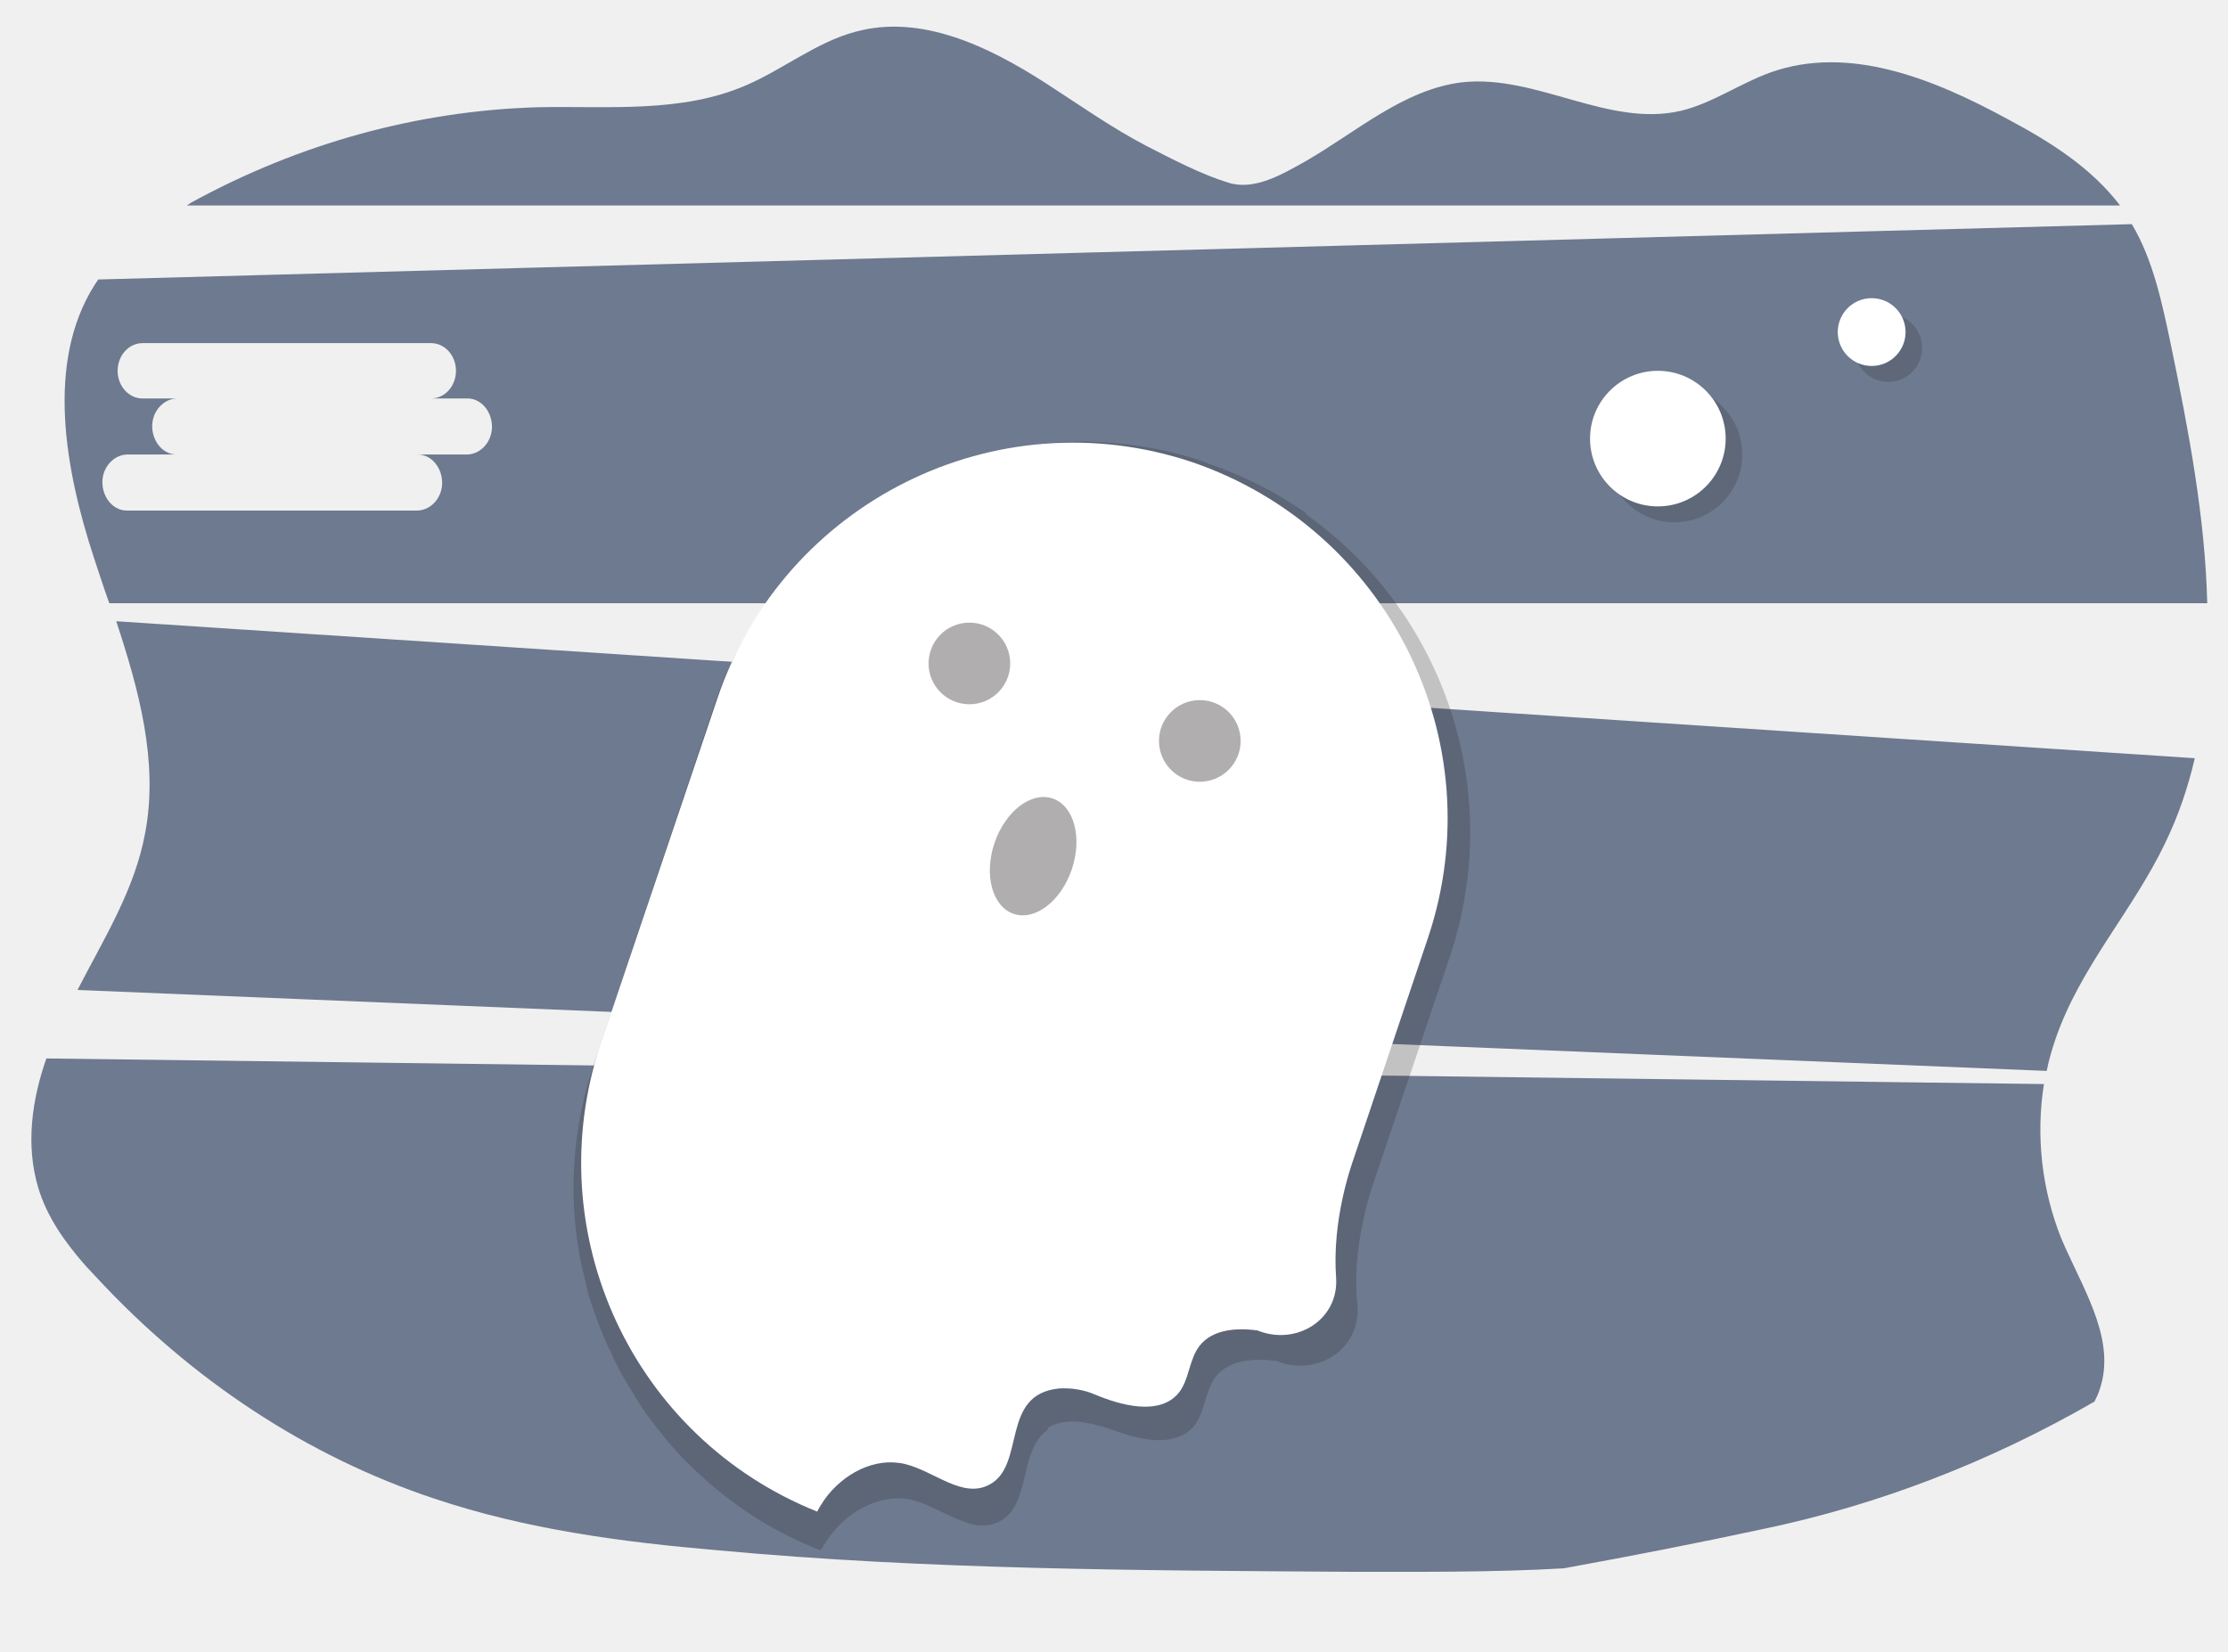
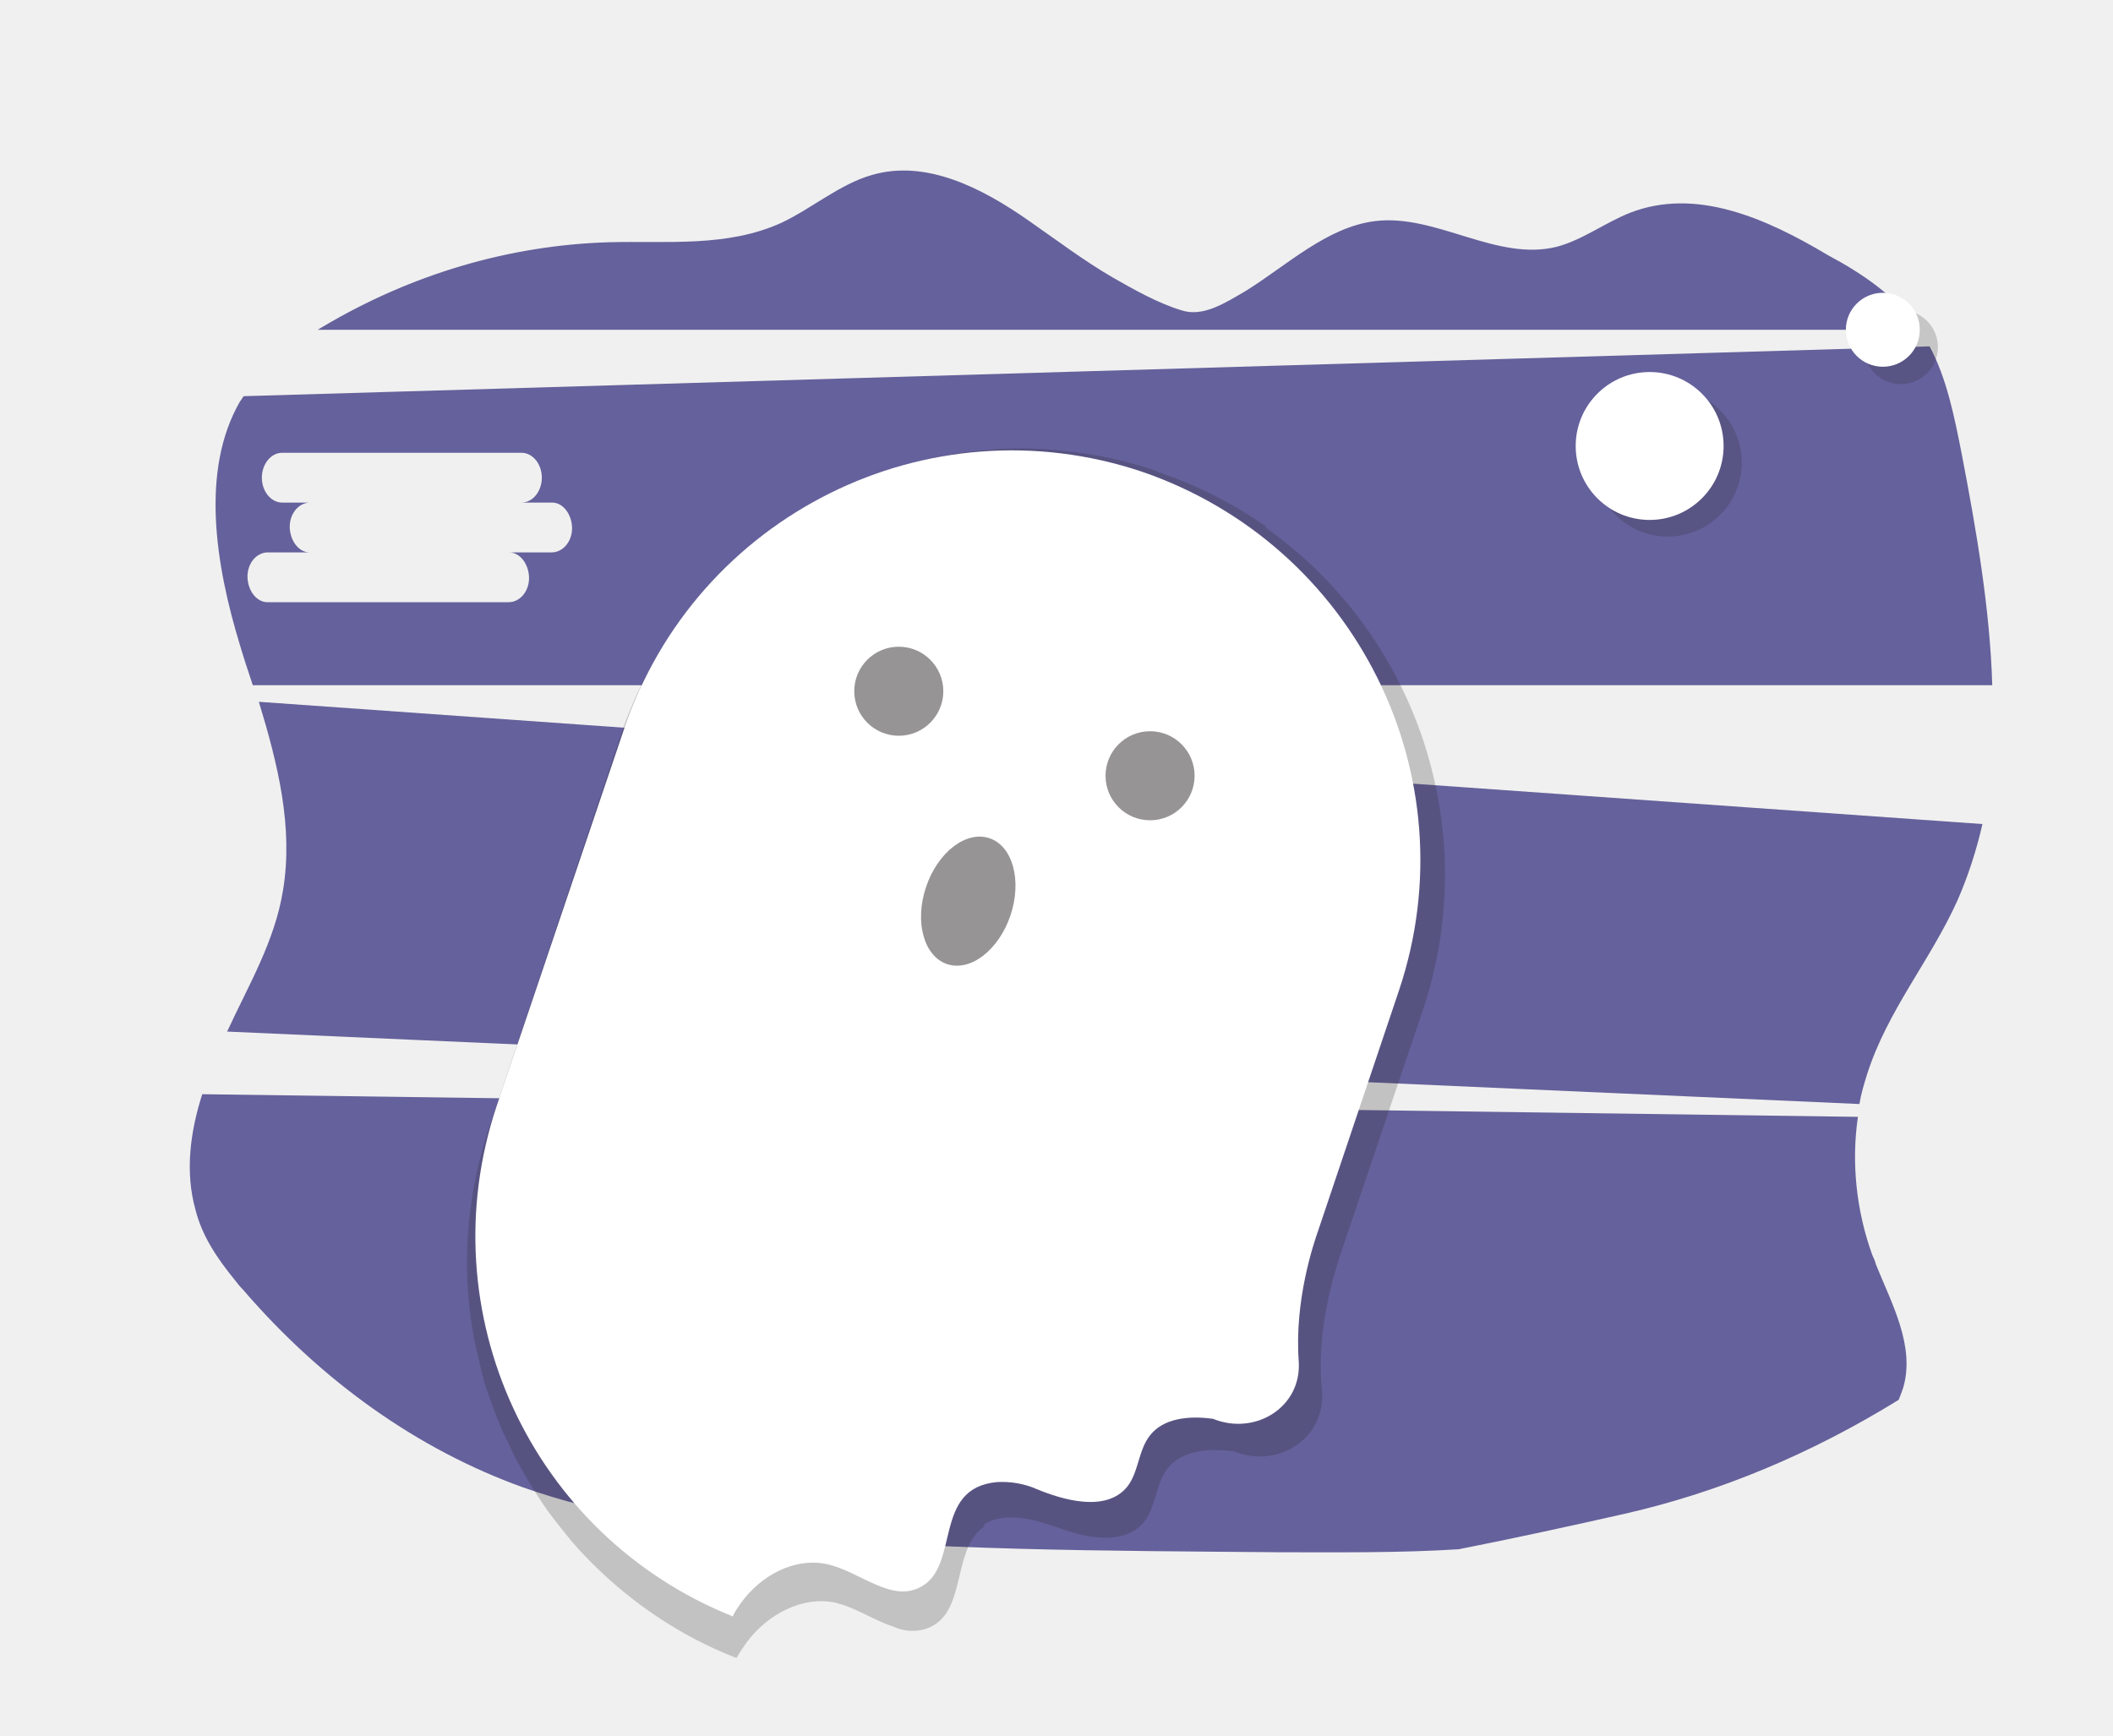
- <svg xmlns="http://www.w3.org/2000/svg" version="1.1" id="f698cf57-4f6b-4529-a39c-70592e247574" x="0px" y="0px" viewBox="0 0 322 238.7" style="enable-background:new 0 0 322 238.7;" xml:space="preserve">
+ <svg xmlns="http://www.w3.org/2000/svg" version="1.1" id="f698cf57-4f6b-4529-a39c-70592e247574" x="0px" y="0px" viewBox="0 0 280 230" style="enable-background:new 0 0 280 230;" xml:space="preserve">
  <style type="text/css">
	.st0{opacity:0.75;}
- 	.st1{fill:#425370;}
+ 	.st1{fill:#373280;}
	.st2{opacity:0.22;}
	.st3{fill:#231F20;}
	.st4{fill:#FFFFFF;}
- 	.st5{opacity:0.36;fill:#231F20;enable-background:new    ;}
+ 	.st5{opacity:0.48;fill:#231F20;enable-background:new    ;}
	.st6{opacity:0.2;fill:#231F20;enable-background:new    ;}
</style>
  <g class="st0">
-     <path class="st1" d="M303.5,200.7c-0.2,0.7-0.5,1.3-0.8,1.9c-15.1,8.7-31.1,14.9-47.8,18.4c-9.3,2-19,3.9-28.9,5.7l0,0   c-10.4,0.6-20.8,0.5-31.1,0.5c-30.4-0.2-60.8-0.3-91.1-3.1c-13.9-1.2-27.7-3-41.1-7.5c-18.3-6.1-35-17.1-48.8-32   c-0.5-0.5-1-1.1-1.5-1.6c-2.9-3.3-5.6-7-6.9-11.4C3.7,165.5,4.6,159,6.7,153l288.7,3.7c-1.2,7.5-0.3,15.3,2.5,22.3   c0.2,0.5,0.5,1.1,0.7,1.6C301.6,187.2,305.7,194,303.5,200.7z" />
-     <path class="st1" d="M306.4,29.7H27l0.6-0.4C43.3,20.7,60.4,16,77.8,15.5c10.1-0.2,20.7,0.9,30.1-3.2c5.3-2.3,10.1-6.2,15.7-7.7   c9.4-2.6,19.1,2,27.5,7.4c4.8,3.1,9.6,6.5,14.6,9.1c3.7,1.9,7.9,4.1,11.8,5.3c3.8,1.2,7.8-1.2,11.2-3.1   c7.3-4.2,14.2-10.4,22.6-11.4c10.7-1.2,21.2,6.6,31.7,4.1c4.5-1.1,8.4-3.9,12.8-5.5c11.4-4.1,23.7,0.9,34.5,6.8   C296.3,20.5,302.2,24.2,306.4,29.7z" />
-     <path class="st1" d="M16.8,89.8c3.3,10,6.1,20.3,4.2,30.5c-1.5,8.3-6,15.4-9.8,22.8l284.6,11.7c0.3-1.6,0.8-3.2,1.3-4.7   c3.6-10.4,11.1-18.4,15.8-28.2c1.9-3.9,3.3-8,4.3-12.3L16.8,89.8z" />
-     <path class="st1" d="M313.8,50.1c-1.3-6.2-2.6-12.5-5.7-17.7l-293.9,8c-0.2,0.3-0.4,0.6-0.6,0.9c-7,11.2-4.2,26.6,0,39.4   c0.7,2.1,1.4,4.3,2.2,6.5H319C318.7,74.8,316.3,62.2,313.8,50.1z M67.4,65.7h-7.2c2-0.1,3.6,1.7,3.7,3.9c0.1,2.2-1.5,4.1-3.5,4.2   c-0.1,0-0.1,0-0.2,0H18.5c-2,0.1-3.6-1.7-3.7-3.9c-0.1-2.2,1.5-4.1,3.5-4.2c0.1,0,0.1,0,0.2,0h7.2c-2,0.1-3.6-1.7-3.7-3.9   s1.5-4.1,3.5-4.2c0.1,0,0.1,0,0.2,0h-5.1c-2,0-3.6-1.8-3.6-4s1.6-4,3.6-4h41.7c2,0,3.6,1.8,3.6,4s-1.6,4-3.6,4h5.1   c2-0.1,3.6,1.7,3.7,3.9s-1.5,4.1-3.5,4.2C67.5,65.7,67.5,65.7,67.4,65.7L67.4,65.7z" />
+     <path class="st1" d="M252.2,183.9c-0.2,0.6-0.4,1.1-0.6,1.6c-11.5,7.1-23.6,12.2-36.3,15.1c-7.1,1.6-14.4,3.2-22,4.7l0,0   c-7.9,0.5-15.8,0.4-23.6,0.4c-23.1-0.2-46.2-0.2-69.2-2.5c-10.6-1-21-2.5-31.2-6.1c-13.9-5-26.6-14-37.1-26.2   c-0.4-0.4-0.8-0.9-1.1-1.3c-2.2-2.7-4.3-5.7-5.2-9.3c-1.4-5-0.7-10.3,0.9-15.3l219.4,3c-0.9,6.1-0.2,12.5,1.9,18.3   c0.2,0.4,0.4,0.9,0.5,1.3C250.7,172.8,253.8,178.4,252.2,183.9z" />
+     <path class="st1" d="M254.4,43.7H42.1l0.5-0.3c11.9-7.1,24.9-10.9,38.1-11.3c7.7-0.2,15.7,0.7,22.9-2.6c4-1.9,7.7-5.1,11.9-6.3   c7.1-2.1,14.5,1.6,20.9,6.1c3.6,2.5,7.3,5.3,11.1,7.5c2.8,1.6,6,3.4,9,4.3c2.9,1,5.9-1,8.5-2.5c5.5-3.4,10.8-8.5,17.2-9.3   c8.1-1,16.1,5.4,24.1,3.4c3.4-0.9,6.4-3.2,9.7-4.5c8.7-3.4,18,0.7,26.2,5.6C246.7,36.2,251.2,39.2,254.4,43.7z" />
+     <path class="st1" d="M34.3,93c2.5,8.2,4.6,16.6,3.2,25c-1.1,6.8-4.6,12.6-7.4,18.7l216.3,9.6c0.2-1.3,0.6-2.6,1-3.9   c2.7-8.5,8.4-15.1,12-23.1c1.4-3.2,2.5-6.6,3.3-10.1L34.3,93z" />
+     <path class="st1" d="M260,60.4c-1-5.1-2-10.2-4.3-14.5L32.3,52.5c-0.2,0.2-0.3,0.5-0.5,0.7c-5.3,9.2-3.2,21.8,0,32.3   c0.5,1.7,1.1,3.5,1.7,5.3H264C263.7,80.7,261.9,70.3,260,60.4z M72.8,73.2h-5.5c1.5-0.1,2.7,1.4,2.8,3.2c0.1,1.8-1.1,3.4-2.7,3.4   c-0.1,0-0.1,0-0.2,0H35.6c-1.5,0.1-2.7-1.4-2.8-3.2c-0.1-1.8,1.1-3.4,2.7-3.4c0.1,0,0.1,0,0.2,0h5.5c-1.5,0.1-2.7-1.4-2.8-3.2   c-0.1-1.8,1.1-3.4,2.7-3.4c0.1,0,0.1,0,0.2,0h-3.9c-1.5,0-2.7-1.5-2.7-3.3c0-1.8,1.2-3.3,2.7-3.3h31.7c1.5,0,2.7,1.5,2.7,3.3   c0,1.8-1.2,3.3-2.7,3.3h3.9c1.5-0.1,2.7,1.4,2.8,3.2c0.1,1.8-1.1,3.4-2.7,3.4C72.8,73.2,72.8,73.2,72.8,73.2L72.8,73.2z" />
  </g>
  <g class="st2">
-     <path class="st3" d="M198.5,171l11.1-32.9c7.8-23.5-0.6-49.4-20.9-63.8l0.1-0.1c-4.4-3.1-9.2-5.5-14.2-7.2l0,0l-0.2-0.1l-0.2-0.1   l0,0c-4.9-1.7-10-2.6-15.2-2.9c-1.8-0.1-3.7-0.1-5.5,0c-3.2,0.2-6.3,0.6-9.4,1.3c-0.9,0.2-1.8,0.4-2.6,0.7   c-0.8,0.2-1.7,0.5-2.6,0.8c-1.7,0.6-3.4,1.2-5,1.9c-0.8,0.4-1.6,0.7-2.4,1.1c-2.4,1.2-4.8,2.6-7,4.1c-0.7,0.5-1.5,1-2.2,1.6   c-8.9,6.8-15.6,16-19.1,26.6l-17.4,51.9c-2.7,8.1-3.6,16.8-2.4,25.3c0.2,1.3,0.4,2.6,0.7,3.9s0.6,2.6,0.9,3.8   c0.2,0.8,0.5,1.7,0.8,2.5c0.4,1.2,0.9,2.5,1.4,3.7c0.3,0.8,0.7,1.6,1.1,2.4c0.7,1.6,1.5,3.1,2.4,4.6s1.8,3,2.8,4.4   c0.8,1.1,1.6,2.1,2.4,3.1c1.1,1.4,2.3,2.7,3.5,3.9c5.4,5.4,11.8,9.7,18.9,12.5l0,0l0,0l0.3,0.1c0.4-0.7,0.8-1.3,1.3-2   c2.7-3.7,7.4-6.3,11.9-5.3c0.3,0.1,0.6,0.2,1,0.3c2.3,0.8,4.5,2.2,6.7,2.9c1.6,0.7,3.5,0.7,5-0.1c4.4-2.3,2.8-9.7,6.5-12.9   c0.2-0.1,0.4-0.3,0.5-0.4c-0.1-0.1-0.1-0.1-0.1-0.2c2.9-1.8,6.9-0.6,10.3,0.6c3.6,1.3,8.3,2.1,10.8-0.8c1.7-2,1.6-5.1,3.2-7.2   c1.9-2.4,5.4-2.7,8.5-2.3h0.2c5.9,2.4,12.2-1.6,11.8-7.9C195.3,180.7,197.9,172.8,198.5,171z" />
+     <path class="st3" d="M177.5,166.6l11.1-32.9c7.8-23.5-0.6-49.4-20.9-63.8l0.1-0.1c-4.4-3.1-9.2-5.5-14.2-7.2l0,0l-0.2-0.1l-0.2-0.1   l0,0c-4.9-1.7-10-2.6-15.2-2.9c-1.8-0.1-3.7-0.1-5.5,0c-3.2,0.2-6.3,0.6-9.4,1.3c-0.9,0.2-1.8,0.4-2.6,0.7   c-0.8,0.2-1.7,0.5-2.6,0.8c-1.7,0.6-3.4,1.2-5,1.9c-0.8,0.4-1.6,0.7-2.4,1.1c-2.4,1.2-4.8,2.6-7,4.1c-0.7,0.5-1.5,1-2.2,1.6   c-8.9,6.8-15.6,16-19.1,26.6l-17.4,51.9c-2.7,8.1-3.6,16.8-2.4,25.3c0.2,1.3,0.4,2.6,0.7,3.9s0.6,2.6,0.9,3.8   c0.2,0.8,0.5,1.7,0.8,2.5c0.4,1.2,0.9,2.5,1.4,3.7c0.3,0.8,0.7,1.6,1.1,2.4c0.7,1.6,1.5,3.1,2.4,4.6s1.8,3,2.8,4.4   c0.8,1.1,1.6,2.1,2.4,3.1c1.1,1.4,2.3,2.7,3.5,3.9c5.4,5.4,11.8,9.7,18.9,12.5l0,0l0,0l0.3,0.1c0.4-0.7,0.8-1.3,1.3-2   c2.7-3.7,7.4-6.3,11.9-5.3c0.3,0.1,0.6,0.2,1,0.3c2.3,0.8,4.5,2.2,6.7,2.9c1.6,0.7,3.5,0.7,5-0.1c4.4-2.3,2.8-9.7,6.5-12.9   c0.2-0.1,0.4-0.3,0.5-0.4c-0.1-0.1-0.1-0.1-0.1-0.2c2.9-1.8,6.9-0.6,10.3,0.6c3.6,1.3,8.3,2.1,10.8-0.8c1.7-2,1.6-5.1,3.2-7.2   c1.9-2.4,5.4-2.7,8.5-2.3h0.2c5.9,2.4,12.2-1.6,11.8-7.9C174.3,176.4,176.9,168.5,177.5,166.6z" />
  </g>
-   <path class="st4" d="M119.2,216.7c2.6-3.6,7.1-6.1,11.5-5.1c4.3,1,8.4,5.1,12.3,3c5.3-2.8,1.5-13.1,10.1-13.9  c1.8-0.1,3.6,0.2,5.2,0.9c3.6,1.5,9.2,3.1,12-0.2c1.6-1.9,1.5-4.9,3.1-6.9c1.8-2.3,5.2-2.6,8.2-2.2h0.1c5.6,2.3,11.8-1.5,11.4-7.6  c-0.6-8.1,2-15.7,2.6-17.4l10.7-31.8c9.5-28.4-5.8-59-34.1-68.7l0,0c-28.4-9.5-59,5.8-68.6,34.1l-16.9,50  c-9.1,27.3,4.6,56.9,31.3,67.6C118.4,217.9,118.8,217.3,119.2,216.7z" />
-   <circle class="st5" cx="140.1" cy="95.9" r="5.9" />
-   <circle class="st5" cx="173.4" cy="107.1" r="5.9" />
-   <ellipse transform="matrix(0.319 -0.9478 0.9478 0.319 -15.6489 225.7744)" class="st5" cx="149.3" cy="123.8" rx="8.8" ry="5.9" />
-   <circle class="st6" cx="242" cy="65.7" r="9.8" />
-   <circle class="st6" cx="272.9" cy="50.3" r="4.9" />
-   <circle class="st4" cx="239.6" cy="63.4" r="9.8" />
-   <circle class="st4" cx="270.5" cy="48" r="4.9" />
+   <path class="st4" d="M98.2,212.4c2.6-3.6,7.1-6.1,11.5-5.1c4.3,1,8.4,5.1,12.3,3c5.3-2.8,1.5-13.1,10.1-13.9  c1.8-0.1,3.6,0.2,5.2,0.9c3.6,1.5,9.2,3.1,12-0.2c1.6-1.9,1.5-4.9,3.1-6.9c1.8-2.3,5.2-2.6,8.2-2.2h0.1c5.6,2.3,11.8-1.5,11.4-7.6  c-0.6-8.1,2-15.7,2.6-17.4l10.7-31.8c9.5-28.4-5.8-59-34.1-68.7l0,0c-28.4-9.5-59,5.8-68.6,34.1l-16.9,50  c-9.1,27.3,4.6,56.9,31.3,67.6C97.4,213.5,97.8,213,98.2,212.4z" />
+   <circle class="st5" cx="119.1" cy="91.6" r="5.9" />
+   <circle class="st5" cx="152.4" cy="102.8" r="5.9" />
+   <ellipse transform="matrix(0.319 -0.9478 0.9478 0.319 -25.7874 202.932)" class="st5" cx="128.3" cy="119.4" rx="8.8" ry="5.9" />
+   <circle class="st6" cx="221" cy="61.3" r="9.8" />
+   <circle class="st6" cx="251.9" cy="46" r="4.9" />
+   <circle class="st4" cx="218.6" cy="59.1" r="9.8" />
+   <circle class="st4" cx="249.5" cy="43.7" r="4.9" />
</svg>
